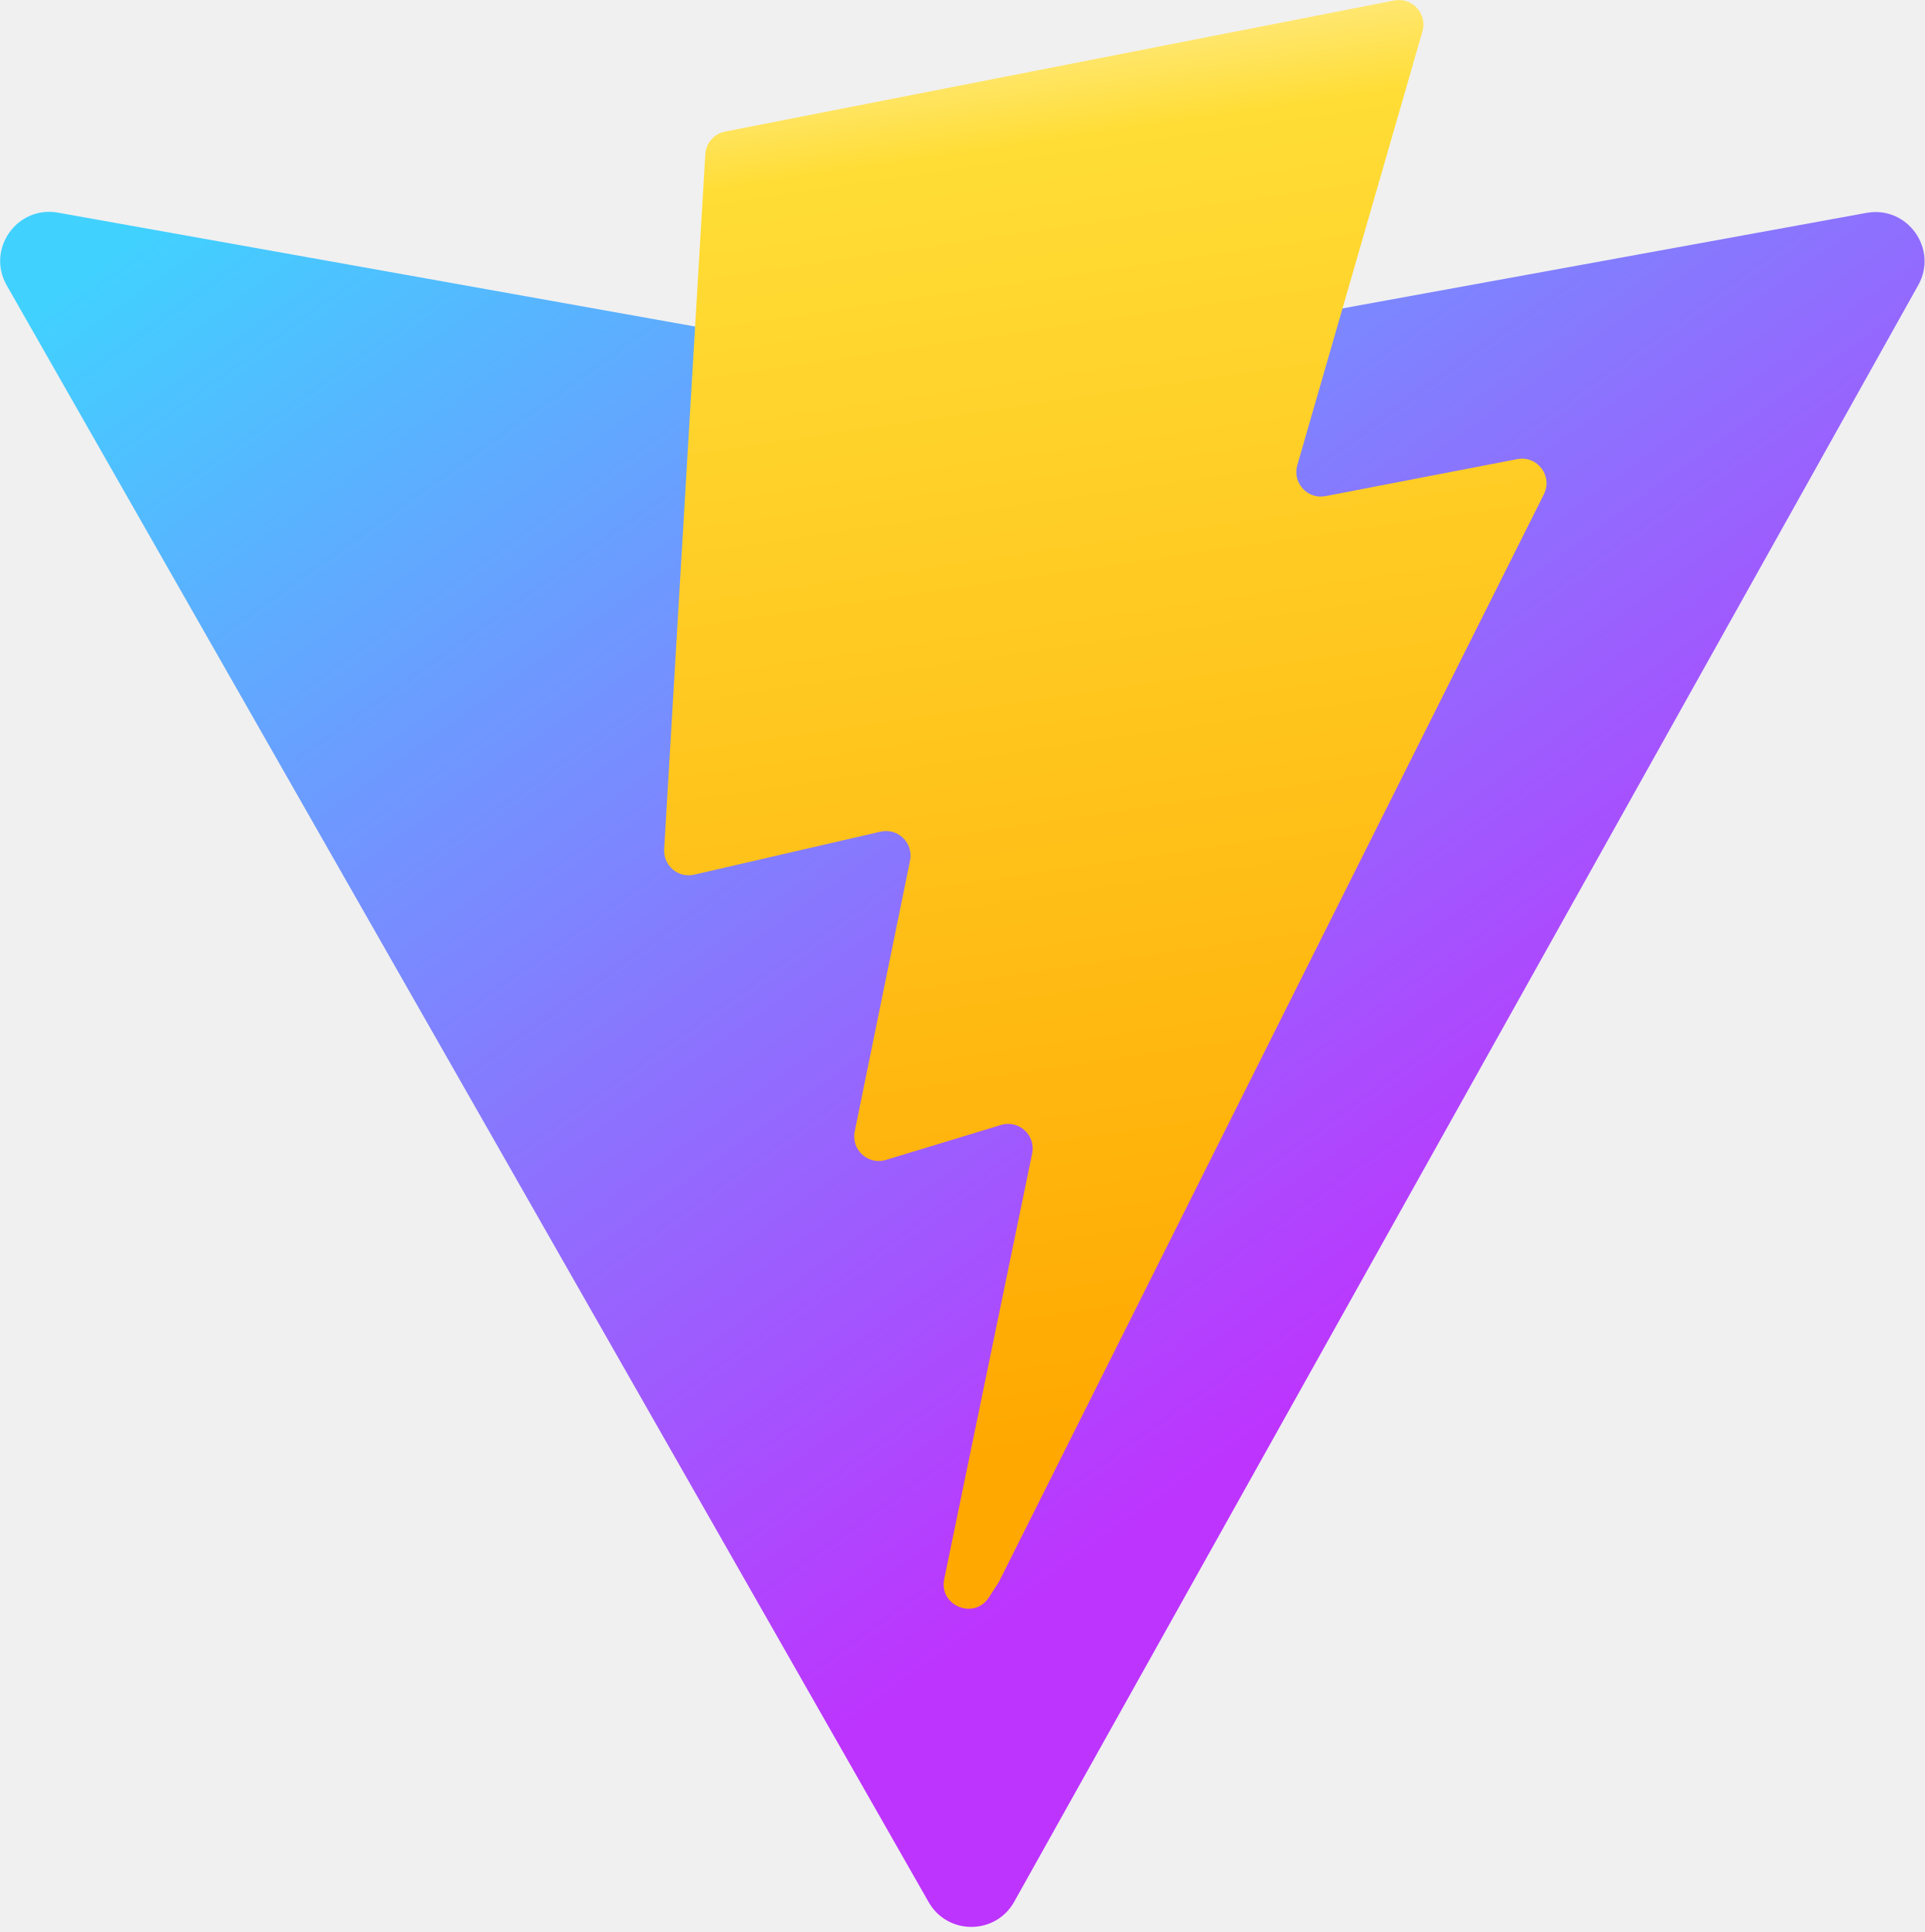
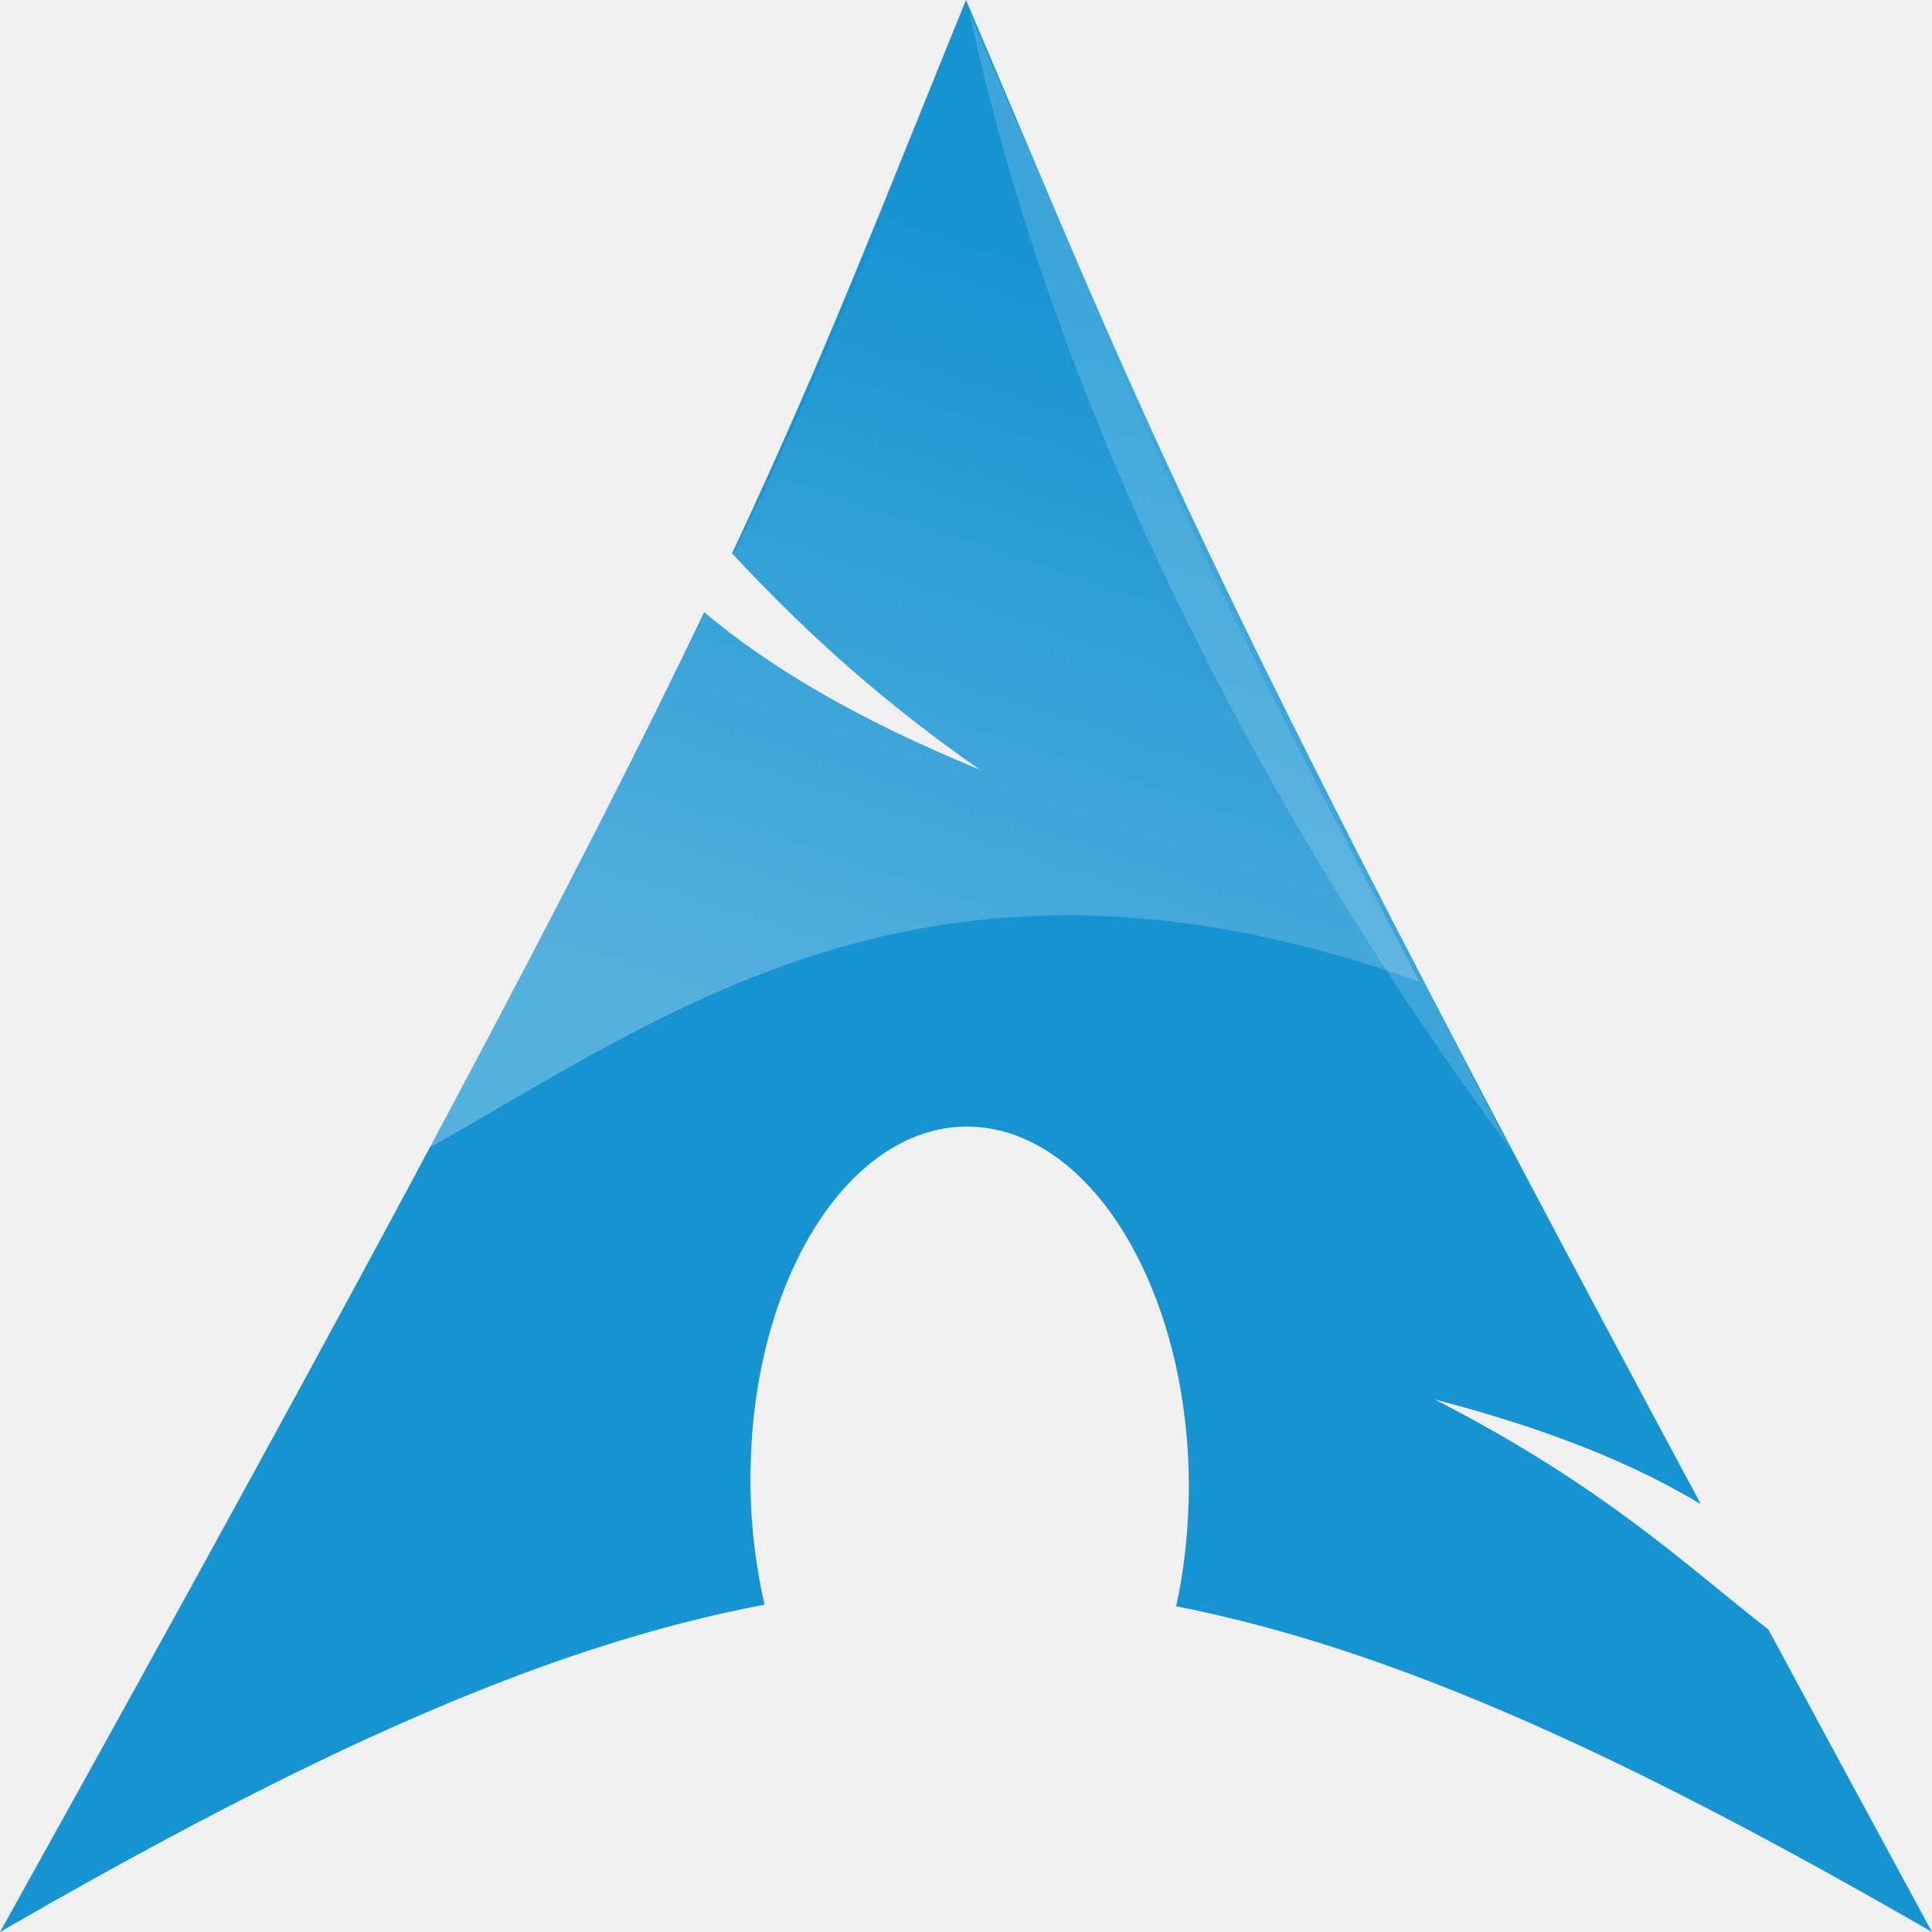
- <svg xmlns="http://www.w3.org/2000/svg" aria-hidden="true" role="img" class="iconify iconify--logos" width="31.88" height="32" preserveAspectRatio="xMidYMid meet" viewBox="0 0 256 257">
+ <svg xmlns="http://www.w3.org/2000/svg" xmlns:xlink="http://www.w3.org/1999/xlink" width="256" height="256" version="1.0">
  <defs>
-     <linearGradient id="IconifyId1813088fe1fbc01fb466" x1="-.828%" x2="57.636%" y1="7.652%" y2="78.411%">
-       <stop offset="0%" stop-color="#41D1FF" />
-       <stop offset="100%" stop-color="#BD34FE" />
+     <linearGradient xlink:href="#a" id="d" gradientUnits="userSpaceOnUse" gradientTransform="matrix(-.39377 0 0 .39375 978.3497 416.9815)" x1="541.335" y1="104.507" x2="606.912" y2="303.14" />
+     <linearGradient gradientUnits="userSpaceOnUse" id="a" y2="129.347" x2="112.499" y1="6.137" x1="112.499" gradientTransform="translate(287 -83)">
+       <stop offset="0" style="stop-color:#fff;stop-opacity:0" />
+       <stop offset="1" style="stop-color:#fff;stop-opacity:.275" />
    </linearGradient>
-     <linearGradient id="IconifyId1813088fe1fbc01fb467" x1="43.376%" x2="50.316%" y1="2.242%" y2="89.03%">
-       <stop offset="0%" stop-color="#FFEA83" />
-       <stop offset="8.333%" stop-color="#FFDD35" />
-       <stop offset="100%" stop-color="#FFA800" />
+     <linearGradient id="b">
+       <stop style="stop-color:#00bdec" offset="0" />
+       <stop style="stop-color:#40bfde" offset="1" />
+     </linearGradient>
+     <linearGradient id="c">
+       <stop style="stop-color:#6e6e6e" offset="0" />
+       <stop style="stop-color:#4d4d4d" offset="1" />
    </linearGradient>
  </defs>
-   <path fill="url(#IconifyId1813088fe1fbc01fb466)" d="M255.153 37.938L134.897 252.976c-2.483 4.44-8.862 4.466-11.382.048L.875 37.958c-2.746-4.814 1.371-10.646 6.827-9.67l120.385 21.517a6.537 6.537 0 0 0 2.322-.004l117.867-21.483c5.438-.991 9.574 4.796 6.877 9.62Z" />
-   <path fill="url(#IconifyId1813088fe1fbc01fb467)" d="M185.432.063L96.44 17.501a3.268 3.268 0 0 0-2.634 3.014l-5.474 92.456a3.268 3.268 0 0 0 3.997 3.378l24.777-5.718c2.318-.535 4.413 1.507 3.936 3.838l-7.361 36.047c-.495 2.426 1.782 4.5 4.151 3.78l15.304-4.649c2.372-.72 4.652 1.36 4.15 3.788l-11.698 56.621c-.732 3.542 3.979 5.473 5.943 2.437l1.313-2.028l72.516-144.72c1.215-2.423-.88-5.186-3.54-4.672l-25.505 4.922c-2.396.462-4.435-1.77-3.759-4.114l16.646-57.705c.677-2.35-1.37-4.583-3.769-4.113Z" />
+   <path style="fill:#1793d1" d="M128 0c-11.395 27.937-18.313 46.237-31 73.344 7.779 8.245 17.338 17.812 32.844 28.656-16.67-6.86-28.034-13.729-36.531-20.875C77.076 115.005 51.622 163.246 0 256c40.563-23.418 72.008-37.862 101.312-43.375-1.254-5.404-1.924-11.278-1.875-17.375l.031-1.281c.644-25.994 14.169-45.982 30.188-44.625 16.018 1.357 28.488 23.537 27.844 49.531-.121 4.896-.691 9.601-1.656 13.969C184.833 218.517 215.982 232.897 256 256c-7.892-14.53-14.961-27.62-21.688-40.094-10.596-8.213-21.643-18.897-44.188-30.469 15.496 4.026 26.602 8.682 35.25 13.875C156.98 71.973 151.454 55.04 128 0z" transform="matrix(1 0 0 1 -.000002 4e-8)" />
+   <path style="fill:#fff;fill-opacity:.166" d="M818.226 548.553c-41.181-55.895-50.727-100.945-53.145-111.7 21.967 50.669 21.817 51.29 53.145 111.7z" transform="matrix(1.34737 0 0 1.34737 -902.4002 -586.9449)" />
+   <path style="fill:url(#d);fill-opacity:1" d="M765.098 436.435c-1.056 2.597-2.086 5.117-3.062 7.515-1.081 2.656-2.109 5.191-3.131 7.677-1.022 2.486-2.034 4.912-3.038 7.306-1.004 2.394-2.011 4.762-3.038 7.144-1.028 2.382-2.062 4.788-3.154 7.236-1.093 2.448-2.233 4.945-3.433 7.538-1.199 2.593-2.456 5.278-3.804 8.094-.187.39-.413.834-.603 1.229 5.755 6.096 12.841 13.15 24.283 21.152-12.34-5.078-20.765-10.158-27.067-15.447-.327.668-.614 1.264-.951 1.948-.444.9-.976 1.923-1.438 2.853-.81 1.66-1.656 3.366-2.528 5.126-.335.667-.629 1.243-.974 1.925-5.507 11.053-12.34 24.283-21.129 40.728 24.096-13.576 50.085-33.162 97.296-16.305-2.367-4.483-4.543-8.688-6.587-12.64-2.044-3.953-3.942-7.655-5.706-11.156-1.763-3.5-3.392-6.801-4.917-9.927-1.525-3.126-2.938-6.077-4.268-8.906-1.329-2.83-2.581-5.553-3.757-8.164-1.176-2.611-2.297-5.113-3.363-7.584-1.066-2.471-2.087-4.897-3.085-7.306-.998-2.409-1.973-4.812-2.946-7.236-.348-.866-.696-1.769-1.044-2.644-2.663-6.253-5.398-12.732-8.558-20.155z" transform="matrix(1.34737 0 0 1.34737 -902.4002 -586.9449)" />
</svg>
